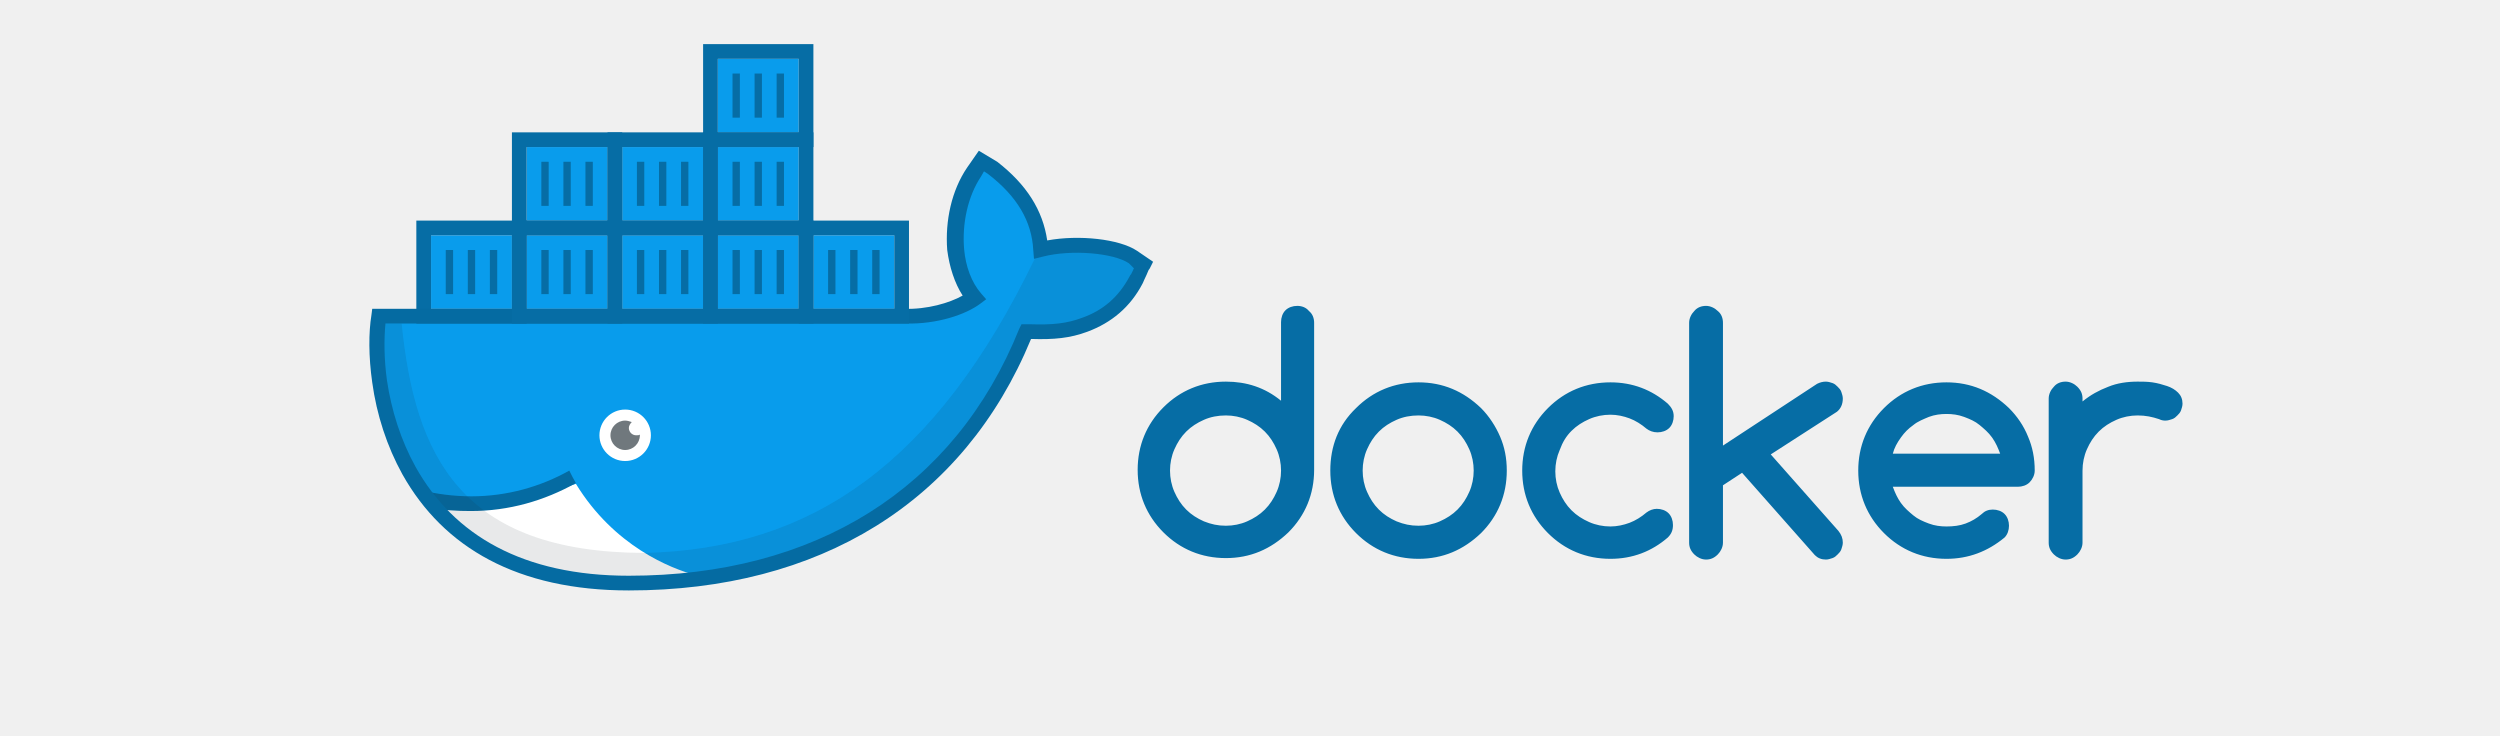
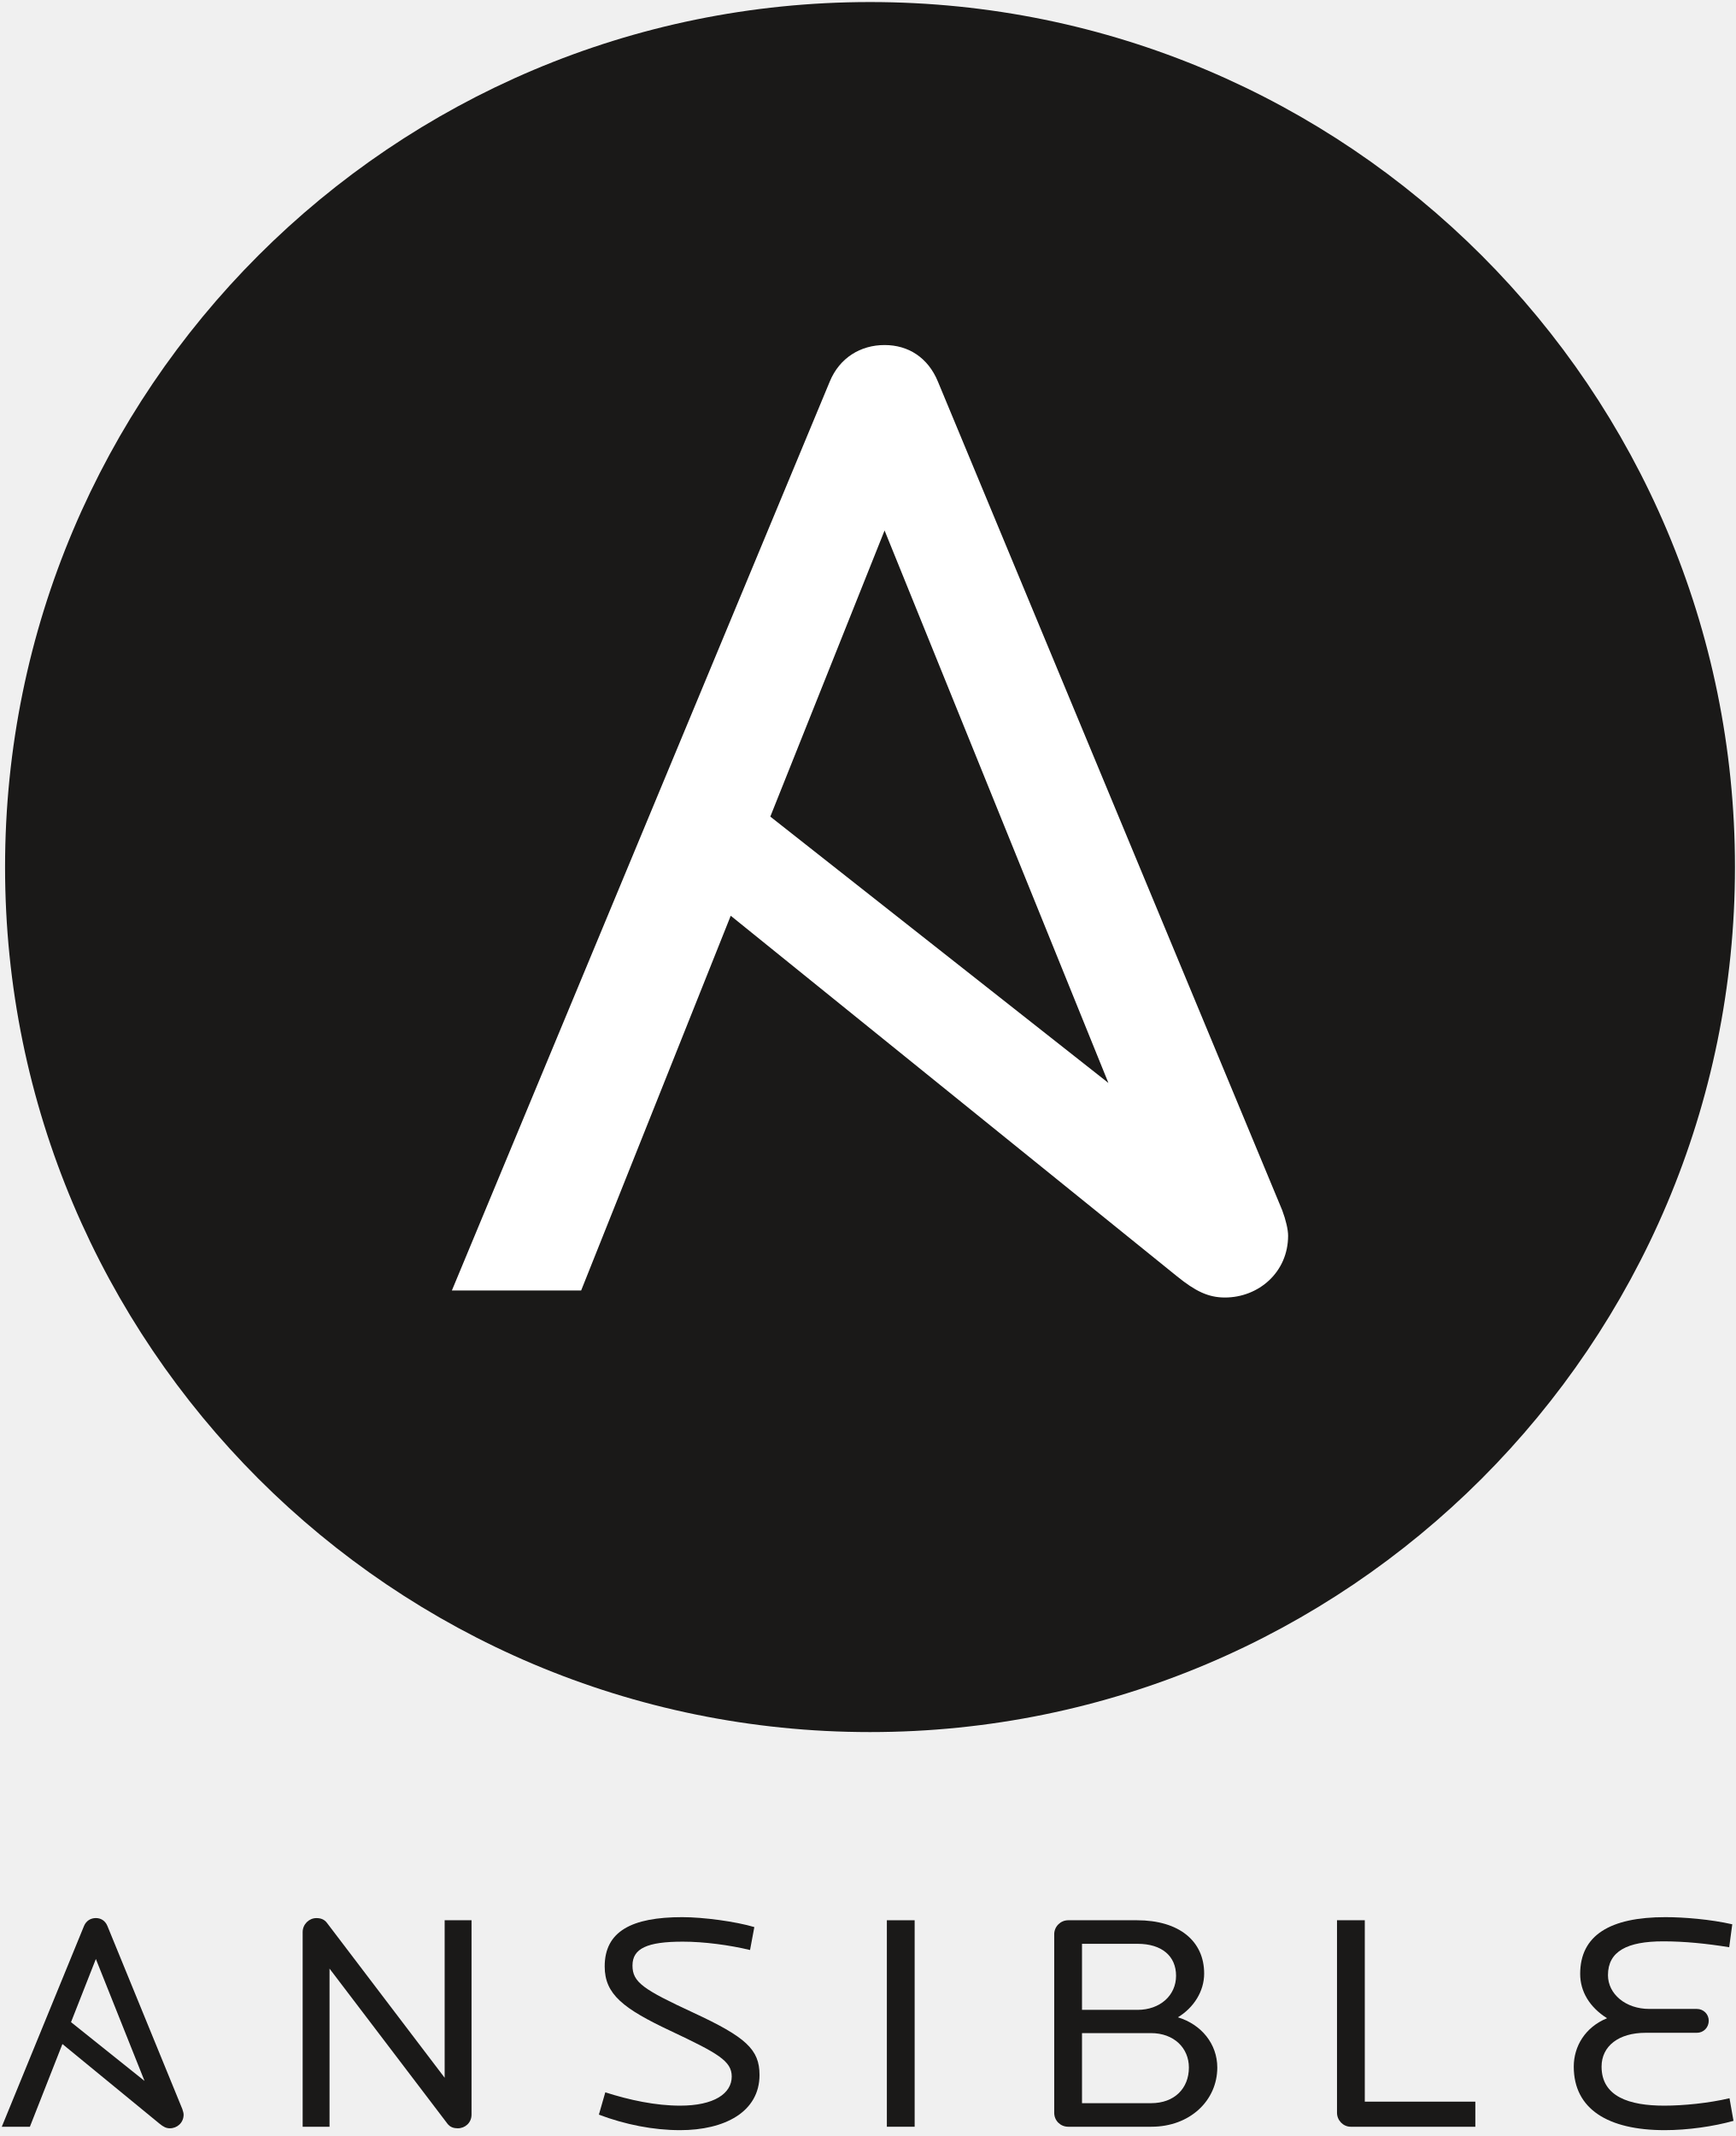
- <svg xmlns="http://www.w3.org/2000/svg" viewBox="0 0 340 100">
-   <style type="text/css">.st0{fill:#099CEC;}
- 	.st1{fill:#066DA5;}
- 	.st2{fill:#089CEC;}
- 	.st3{fill:#FFFFFF;}
- 	.st4{fill:#056BA2;}
- 	.st5{opacity:0.6;fill:#101E26;enable-background:new    ;}
- 	.st6{opacity:0.1;fill:#101E26;enable-background:new    ;}</style>
+ <svg xmlns="http://www.w3.org/2000/svg" width="256px" height="315px" viewBox="0 0 256 315" version="1.1" preserveAspectRatio="xMidYMid">
  <g>
-     <rect fill="none" id="canvas_background" height="102" width="342" y="-1" x="-1" />
-   </g>
-   <g>
-     <polygon points="58.622,32 69.622,32 69.622,42 58.622,42 " class="st0" id="Rectangle" />
-     <polygon points="71.622,32 82.622,32 82.622,42 71.622,42 " class="st0" id="Rectangle_1_" />
-     <polygon points="84.622,32 95.622,32 95.622,42 84.622,42 " class="st0" id="Rectangle_2_" />
-     <polygon points="97.622,32 108.622,32 108.622,42 97.622,42 " class="st0" id="Rectangle_3_" />
-     <polygon points="110.622,32 121.622,32 121.622,42 110.622,42 " class="st0" id="Rectangle_4_" />
-     <polygon points="71.622,20 82.622,20 82.622,30 71.622,30 " class="st0" id="Rectangle_5_" />
-     <polygon points="84.622,20 95.622,20 95.622,30 84.622,30 " class="st0" id="Rectangle_6_" />
-     <polygon points="97.622,20 108.622,20 108.622,30 97.622,30 " class="st0" id="Rectangle_7_" />
-     <polygon points="97.622,8 108.622,8 108.622,18 97.622,18 " class="st0" id="Rectangle_8_" />
-     <path d="m296.222,53.4c-0.4,-0.4 -0.9,-0.7 -1.5,-0.9c-0.6,-0.2 -1.3,-0.4 -2,-0.5c-0.7,-0.1 -1.4,-0.1 -2,-0.1c-1.4,0 -2.8,0.2 -4,0.7c-1.3,0.5 -2.4,1.1 -3.5,2l0,-0.4c0,-0.6 -0.2,-1.1 -0.7,-1.6c-0.4,-0.4 -1,-0.7 -1.6,-0.7c-0.6,0 -1.2,0.2 -1.6,0.7c-0.4,0.4 -0.7,1 -0.7,1.6l0,19.6c0,0.6 0.2,1.1 0.7,1.6c0.4,0.4 1,0.7 1.6,0.7c0.6,0 1.1,-0.2 1.6,-0.7c0.4,-0.4 0.7,-1 0.7,-1.6l0,-9.8c0,-1 0.2,-2 0.6,-2.9c0.4,-0.9 0.9,-1.7 1.6,-2.4c0.7,-0.7 1.5,-1.2 2.4,-1.6c0.9,-0.4 1.9,-0.6 2.9,-0.6c1.1,0 2,0.2 2.9,0.5c0.4,0.2 0.7,0.2 0.9,0.2c0.3,0 0.6,-0.1 0.9,-0.2c0.3,-0.1 0.5,-0.3 0.7,-0.5c0.2,-0.2 0.4,-0.4 0.5,-0.7c0.1,-0.3 0.2,-0.6 0.2,-0.9c0,-0.6 -0.2,-1.1 -0.6,-1.5zm-38.8,8.3c0.2,-0.8 0.6,-1.5 1.1,-2.2c0.5,-0.7 1,-1.2 1.7,-1.7c0.6,-0.5 1.4,-0.8 2.1,-1.1c0.8,-0.3 1.6,-0.4 2.4,-0.4c0.8,0 1.6,0.1 2.4,0.4c0.8,0.3 1.5,0.6 2.1,1.1c0.6,0.5 1.2,1 1.7,1.7c0.5,0.7 0.8,1.4 1.1,2.2l-14.6,0zm15.8,-6.2c-2.4,-2.3 -5.2,-3.5 -8.5,-3.5c-3.3,0 -6.2,1.2 -8.5,3.5c-2.3,2.3 -3.5,5.2 -3.5,8.5s1.2,6.2 3.5,8.5c2.3,2.3 5.2,3.5 8.5,3.5c3,0 5.6,-1 7.9,-2.9c0.4,-0.4 0.6,-1 0.6,-1.6c0,-0.6 -0.2,-1.2 -0.6,-1.6c-0.4,-0.4 -1,-0.6 -1.6,-0.6c-0.6,0 -1.1,0.2 -1.5,0.6c-0.7,0.6 -1.4,1 -2.2,1.3c-0.8,0.3 -1.7,0.4 -2.6,0.4c-0.8,0 -1.6,-0.1 -2.4,-0.4c-0.8,-0.3 -1.5,-0.6 -2.1,-1.1c-0.6,-0.5 -1.2,-1 -1.7,-1.7c-0.5,-0.7 -0.8,-1.4 -1.1,-2.2l17,0c0.6,0 1.2,-0.2 1.6,-0.6c0.4,-0.4 0.7,-1 0.7,-1.6c0,-1.7 -0.3,-3.2 -0.9,-4.6c-0.6,-1.5 -1.5,-2.8 -2.6,-3.9zm-22.6,-1.3c0,-0.3 -0.1,-0.6 -0.2,-0.9c-0.1,-0.3 -0.3,-0.5 -0.5,-0.7c-0.2,-0.2 -0.4,-0.4 -0.7,-0.5c-0.3,-0.1 -0.6,-0.2 -0.9,-0.2c-0.4,0 -0.8,0.1 -1.2,0.3l-12.8,8.4l0,-16.7c0,-0.6 -0.2,-1.2 -0.7,-1.6c-0.4,-0.4 -1,-0.7 -1.6,-0.7c-0.6,0 -1.2,0.2 -1.6,0.7c-0.4,0.4 -0.7,1 -0.7,1.6l0,29.9c0,0.6 0.2,1.1 0.7,1.6c0.4,0.4 1,0.7 1.6,0.7c0.6,0 1.1,-0.2 1.6,-0.7c0.4,-0.4 0.7,-1 0.7,-1.6l0,-7.8l2.6,-1.7l9.9,11.2c0.4,0.4 0.9,0.6 1.5,0.6c0.3,0 0.6,-0.1 0.9,-0.2c0.3,-0.1 0.5,-0.3 0.7,-0.5c0.2,-0.2 0.4,-0.4 0.5,-0.7c0.1,-0.3 0.2,-0.6 0.2,-0.9c0,-0.6 -0.2,-1.1 -0.6,-1.6l-9.2,-10.4l9,-5.8c0.5,-0.4 0.8,-1 0.8,-1.8zm-36.9,4.4c0.7,-0.7 1.5,-1.2 2.4,-1.6c0.9,-0.4 1.9,-0.6 2.9,-0.6c0.9,0 1.8,0.2 2.6,0.5c0.8,0.3 1.6,0.8 2.3,1.4c0.4,0.3 0.9,0.5 1.5,0.5c0.6,0 1.2,-0.2 1.6,-0.6c0.4,-0.4 0.6,-1 0.6,-1.6c0,-0.7 -0.3,-1.2 -0.8,-1.7c-2.2,-1.9 -4.8,-2.9 -7.8,-2.9c-3.3,0 -6.2,1.2 -8.5,3.5c-2.3,2.3 -3.5,5.2 -3.5,8.5s1.2,6.2 3.5,8.5c2.3,2.3 5.2,3.5 8.5,3.5c3,0 5.6,-1 7.8,-2.9c0.5,-0.5 0.7,-1 0.7,-1.7c0,-0.6 -0.2,-1.2 -0.6,-1.6c-0.4,-0.4 -1,-0.6 -1.6,-0.6c-0.5,0 -1,0.2 -1.4,0.5c-0.7,0.6 -1.5,1.1 -2.3,1.4c-0.8,0.3 -1.7,0.5 -2.6,0.5c-1,0 -2,-0.2 -2.9,-0.6c-0.9,-0.4 -1.7,-0.9 -2.4,-1.6c-0.7,-0.7 -1.2,-1.5 -1.6,-2.4c-0.4,-0.9 -0.6,-1.9 -0.6,-2.9c0,-1 0.2,-2 0.6,-2.9c0.4,-1.1 0.9,-1.9 1.6,-2.6zm-13.9,8.3c-0.4,0.9 -0.9,1.7 -1.6,2.4c-0.7,0.7 -1.5,1.2 -2.4,1.6c-0.9,0.4 -1.9,0.6 -2.9,0.6c-1.1,0 -2,-0.2 -3,-0.6c-0.9,-0.4 -1.7,-0.9 -2.4,-1.6c-0.7,-0.7 -1.2,-1.5 -1.6,-2.4c-0.4,-0.9 -0.6,-1.9 -0.6,-2.9s0.2,-2 0.6,-2.9c0.4,-0.9 0.9,-1.7 1.6,-2.4c0.7,-0.7 1.5,-1.2 2.4,-1.6c0.9,-0.4 1.9,-0.6 3,-0.6c1,0 2,0.2 2.9,0.6c0.9,0.4 1.7,0.9 2.4,1.6c0.7,0.7 1.2,1.5 1.6,2.4c0.4,0.9 0.6,1.9 0.6,2.9s-0.2,2 -0.6,2.9zm1.6,-11.4c-2.4,-2.3 -5.2,-3.5 -8.5,-3.5c-3.3,0 -6.2,1.2 -8.5,3.5c-2.4,2.3 -3.5,5.2 -3.5,8.5s1.2,6.2 3.5,8.5c2.3,2.3 5.2,3.5 8.5,3.5c3.3,0 6.1,-1.2 8.5,-3.5c2.3,-2.3 3.5,-5.2 3.5,-8.5c0,-1.7 -0.3,-3.2 -0.9,-4.6s-1.5,-2.8 -2.6,-3.9zm-27.8,11.4c-0.4,0.9 -0.9,1.7 -1.6,2.4c-0.7,0.7 -1.5,1.2 -2.4,1.6c-0.9,0.4 -1.9,0.6 -2.9,0.6c-1.1,0 -2,-0.2 -3,-0.6c-0.9,-0.4 -1.7,-0.9 -2.4,-1.6c-0.7,-0.7 -1.2,-1.5 -1.6,-2.4c-0.4,-0.9 -0.6,-1.9 -0.6,-2.9s0.2,-2 0.6,-2.9c0.4,-0.9 0.9,-1.7 1.6,-2.4c0.7,-0.7 1.5,-1.2 2.4,-1.6c0.9,-0.4 1.9,-0.6 3,-0.6c1,0 2,0.2 2.9,0.6c0.9,0.4 1.7,0.9 2.4,1.6c0.7,0.7 1.2,1.5 1.6,2.4c0.4,0.9 0.6,1.9 0.6,2.9s-0.2,2 -0.6,2.9zm2.8,-25.3c-0.6,0 -1.2,0.2 -1.6,0.6c-0.4,0.4 -0.6,1 -0.6,1.6l0,10.7c-2.2,-1.8 -4.7,-2.6 -7.5,-2.6c-3.3,0 -6.2,1.2 -8.5,3.5c-2.3,2.3 -3.5,5.2 -3.5,8.5s1.2,6.2 3.5,8.5s5.2,3.5 8.5,3.5c3.3,0 6.1,-1.2 8.5,-3.5c2.3,-2.3 3.5,-5.2 3.5,-8.5l0,-20c0,-0.6 -0.2,-1.2 -0.7,-1.6c-0.4,-0.5 -1,-0.7 -1.6,-0.7z" class="st1" id="Fill-1" />
-     <path d="m141.522,34c-0.2,-4.3 -2.4,-7.9 -6.5,-11.1l-1.5,-1l-1,1.5c-2,3 -2.8,7 -2.5,10.6c0.2,2.2 1,4.7 2.5,6.5c-1.1,0.9 -4.7,2.6 -9.5,2.5l-71.5,0c-1.3,7.6 0.9,36.2 34,36.2c24.6,0 44.8,-11 54,-34.2c3,0 11.1,0.5 15,-7c0.1,-0.1 1,-2 1,-2l-1.5,-1c-2.2,-1.5 -8.2,-2.1 -12.5,-1z" class="st2" id="Shape" />
-     <path d="m58.622,32l0,10l11,0l0,-10l-11,0zm-2,-2l15,0l0,14l-15,0l0,-14z" class="st1" id="Rectangle-38-Copy" />
-     <path d="m78.322,65.8c-8.2,2.8 -16.9,3.2 -18.8,3.2c6.1,5.1 17,14.7 35,9.2c-3.3,-0.9 -11,-3.9 -16.2,-12.4z" class="st3" id="Fill-21" />
-     <path d="m77.422,64c-3.9,2.2 -8.5,3.5 -13.3,3.5c-2.4,0 -4.8,-0.3 -7.1,-0.9c1.4,2.4 1.4,2.4 1.4,2.4c1.8,0.4 3.7,0.5 5.6,0.5c5.2,0 10,-1.4 14.3,-3.8c-0.3,-0.5 -0.6,-1.1 -0.9,-1.7z" class="st4" id="Shape_1_" />
-     <ellipse ry="3.5" rx="3.5" cy="59.2" cx="85.022" class="st3" id="Oval" />
-     <path id="svg_1" d="m87.022,59.1c-0.1,0.1 -0.3,0.1 -0.5,0.1c-0.6,0 -1,-0.5 -1,-1c0,-0.3 0.2,-0.6 0.4,-0.8c-0.3,-0.1 -0.6,-0.2 -0.9,-0.2c-1.1,0 -2,0.9 -2,2s0.9,2 2,2c1.1,0 2,-0.9 2,-2c0,0 0,-0.1 0,-0.1z" class="st5" />
-     <path d="m154.122,34.9c-2.2,-1.5 -8.4,-2.2 -12.5,-1l-0.9,1.3c-13.4,27.7 -30.2,39.5 -53.1,40c-25,-0.1 -31.2,-13.2 -33,-31.2l-4,0c-0.5,7.6 1.4,35.3 34.8,35.3c24.6,0 44.8,-11 54.2,-34.2c3.1,0.1 11.6,0.1 15.3,-7.6l0.8,-1.6l-1.6,-1z" class="st6" id="Shape_2_" />
-     <path d="m154.622,34.1l2.2,1.5l-0.4,0.8c-0.1,0.2 -0.1,0.2 -0.2,0.3c-0.1,0.2 -0.2,0.5 -0.3,0.7c-0.3,0.6 -0.4,0.9 -0.5,1.1c-1.7,3.3 -4.3,5.4 -7.5,6.6c-2.4,0.9 -4.6,1.1 -7.7,1c-9.2,22.3 -28.9,34.2 -54.7,34.2c-15.1,0 -25.2,-5.8 -30.8,-15.8c-2.1,-3.8 -3.5,-8.1 -4.1,-12.5c-0.5,-3.5 -0.5,-6.8 -0.1,-9.2l0.1,-0.8l0.8,0l71.5,0c3.2,0.1 6.2,-0.8 8,-1.8c-1.1,-1.7 -1.8,-3.9 -2.1,-6.2c-0.3,-4 0.6,-8.1 2.7,-11.2l1.6,-2.3l2.5,1.5c4,3.1 6.2,6.6 6.8,10.7c4.3,-0.8 9.8,-0.2 12.2,1.4zm-1.1,1.7c-2.1,-1.4 -7.8,-1.9 -11.7,-0.9l-1.2,0.3l-0.1,-1.2c-0.2,-3.9 -2.2,-7.3 -6.1,-10.3l-0.6,-0.4l-0.4,0.7c-1.8,2.7 -2.6,6.4 -2.3,9.9c0.2,2.3 1,4.5 2.3,6l0.7,0.8l-0.8,0.6c-2,1.5 -5.9,2.8 -10.1,2.7l-70.8,0c-0.2,2.1 -0.2,4.8 0.2,7.7c0.6,4.1 1.9,8.2 3.9,11.8c5.2,9.3 14.6,14.8 29,14.8c25.2,0 44.3,-11.7 53.1,-33.6l0.3,-0.6l0.7,0c0.3,0 0.5,0 0.5,0c3,0.1 5,-0.1 7.1,-0.9c2.8,-1 4.9,-2.8 6.4,-5.6c0.1,-0.2 0.1,-0.2 0.2,-0.3c0.1,-0.2 0.2,-0.4 0.3,-0.6c0,-0.1 0.1,-0.2 0.1,-0.2l-0.7,-0.7z" class="st4" id="Shape_3_" />
-     <rect height="6" width="1" class="st1" y="34" x="60.622" id="Rectangle-5" />
-     <rect height="6" width="1" class="st1" y="34" x="63.622" id="Rectangle-5_1_" />
-     <rect height="6" width="1" class="st1" y="34" x="66.622" id="Rectangle-5_2_" />
-     <path d="m71.622,32l0,10l11,0l0,-10l-11,0zm-2,-2l15,0l0,14l-15,0l0,-14z" class="st1" id="Rectangle-38-Copy_1_" />
-     <rect height="6" width="1" class="st1" y="34" x="73.622" id="Rectangle-5_3_" />
-     <rect height="6" width="1" class="st1" y="34" x="76.622" id="Rectangle-5_4_" />
-     <rect height="6" width="1" class="st1" y="34" x="79.622" id="Rectangle-5_5_" />
-     <path d="m84.622,32l0,10l11,0l0,-10l-11,0zm-2,-2l15,0l0,14l-15,0l0,-14z" class="st1" id="Rectangle-38-Copy_2_" />
-     <rect height="6" width="1" class="st1" y="34" x="86.622" id="Rectangle-5_6_" />
-     <rect height="6" width="1" class="st1" y="34" x="89.622" id="Rectangle-5_7_" />
-     <rect height="6" width="1" class="st1" y="34" x="92.622" id="Rectangle-5_8_" />
-     <path d="m97.622,32l0,10l11,0l0,-10l-11,0zm-2,-2l15,0l0,14l-15,0l0,-14z" class="st1" id="Rectangle-38-Copy_3_" />
-     <rect height="6" width="1" class="st1" y="34" x="99.622" id="Rectangle-5_9_" />
-     <rect height="6" width="1" class="st1" y="34" x="102.622" id="Rectangle-5_10_" />
-     <rect height="6" width="1" class="st1" y="34" x="105.622" id="Rectangle-5_11_" />
-     <path d="m110.622,32l0,10l11,0l0,-10l-11,0zm-2,-2l15,0l0,14l-15,0l0,-14z" class="st1" id="Rectangle-38-Copy_4_" />
-     <rect height="6" width="1" class="st1" y="34" x="112.622" id="Rectangle-5_12_" />
-     <rect height="6" width="1" class="st1" y="34" x="115.622" id="Rectangle-5_13_" />
-     <rect height="6" width="1" class="st1" y="34" x="118.622" id="Rectangle-5_14_" />
-     <path d="m71.622,20l0,10l11,0l0,-10l-11,0zm-2,-2l15,0l0,14l-15,0l0,-14z" class="st1" id="Rectangle-38-Copy_5_" />
-     <rect height="6" width="1" class="st1" y="22" x="76.622" id="Rectangle-5_15_" />
-     <rect height="6" width="1" class="st1" y="22" x="79.622" id="Rectangle-5_16_" />
-     <path d="m84.622,20l0,10l11,0l0,-10l-11,0zm-2,-2l15,0l0,14l-15,0l0,-14z" class="st1" id="Rectangle-38-Copy_6_" />
-     <rect height="6" width="1" class="st1" y="22" x="86.622" id="Rectangle-5_17_" />
-     <rect height="6" width="1" class="st1" y="22" x="89.622" id="Rectangle-5_18_" />
-     <rect height="6" width="1" class="st1" y="22" x="92.622" id="Rectangle-5_19_" />
-     <path d="m97.622,20l0,10l11,0l0,-10l-11,0zm-2,-2l15,0l0,14l-15,0l0,-14z" class="st1" id="Rectangle-38-Copy_7_" />
-     <rect height="6" width="1" class="st1" y="22" x="99.622" id="Rectangle-5_20_" />
-     <rect height="6" width="1" class="st1" y="22" x="102.622" id="Rectangle-5_21_" />
-     <rect height="6" width="1" class="st1" y="22" x="105.622" id="Rectangle-5_22_" />
-     <path d="m97.622,8l0,10l11,0l0,-10l-11,0zm-2,-2l15,0l0,14l-15,0l0,-14z" class="st1" id="Rectangle-38-Copy_8_" />
-     <rect height="6" width="1" class="st1" y="10" x="102.622" id="Rectangle-5_23_" />
-     <rect height="6" width="1" class="st1" y="10" x="99.622" id="Rectangle-5_24_" />
-     <rect height="6" width="1" class="st1" y="10" x="105.622" id="Rectangle-5_25_" />
-     <rect height="6" width="1" class="st1" y="22" x="73.622" id="Rectangle-5_26_" />
+     <g transform="translate(0, 281.86)" fill="#1A1918">
+       <path d="M67.517,32.004 C66.975,32.004 66.391,31.867 65.985,31.318 L48.601,8.456 L48.601,31.775 L44.637,31.775 L44.637,3.061 C44.637,1.918 45.583,1.004 46.665,1.004 C47.294,1.004 47.836,1.186 48.24,1.735 L65.579,24.551 L65.579,1.324 L69.543,1.324 L69.543,29.992 C69.543,31.181 68.597,32.004 67.517,32.004" />
+       <path d="M100.306,32.278 C96.344,32.278 92.199,31.455 88.326,29.992 L89.272,26.699 C92.83,27.843 96.703,28.666 100.306,28.666 C105.306,28.666 107.918,26.882 107.918,24.368 C107.918,22.082 105.89,20.939 98.91,17.646 C91.929,14.354 89.183,12.252 89.183,8.136 C89.183,2.97 93.145,0.866 100.621,0.866 C103.729,0.866 108.503,1.507 111.251,2.33 L110.62,5.713 C107.602,4.982 103.82,4.479 100.711,4.479 C95.443,4.479 93.281,5.484 93.281,7.999 C93.281,10.468 94.856,11.52 102.243,14.949 C110.035,18.561 112.016,20.39 112.016,24.139 C112.016,29.581 106.881,32.278 100.306,32.278" />
+       <path d="M130.798,1.324 L134.896,1.324 L134.896,31.775 L130.798,31.775 L130.798,1.324 Z" />
+       <path d="M169.758,17.967 L159.578,17.967 L159.578,28.301 L169.758,28.301 C173.225,28.301 175.342,26.106 175.342,23.042 C175.342,20.161 173.136,17.967 169.758,17.967 M167.775,4.798 L159.578,4.798 L159.578,14.538 L167.775,14.538 C171.063,14.538 173.45,12.434 173.45,9.508 C173.45,6.628 171.378,4.798 167.775,4.798 M169.803,31.775 L157.553,31.775 C156.381,31.775 155.48,30.86 155.48,29.718 L155.48,3.381 C155.48,2.283 156.381,1.324 157.553,1.324 L167.686,1.324 C173.901,1.324 177.594,4.387 177.594,9.188 C177.594,11.794 176.062,14.218 173.72,15.635 C177.189,16.687 179.53,19.567 179.53,23.042 C179.53,27.888 175.522,31.775 169.803,31.775" />
+       <path d="M199.212,31.775 C198.088,31.775 197.187,30.815 197.187,29.718 L197.187,1.324 L201.284,1.324 L201.284,28.072 L217.588,28.072 L217.588,31.775 L199.212,31.775 Z" />
+       <path d="M245.526,32.278 C237.149,32.278 232.105,29.169 232.105,22.905 C232.105,19.933 233.772,17.098 237.014,15.772 C234.402,14.126 233.051,11.794 233.051,9.234 C233.051,3.565 237.421,0.866 245.617,0.866 C248.365,0.866 252.237,1.186 255.481,1.918 L255.03,5.301 C251.608,4.752 248.409,4.433 245.301,4.433 C239.987,4.433 237.149,5.896 237.149,9.417 C237.149,12.206 239.762,14.401 243.23,14.401 L250.255,14.401 C251.246,14.401 252.012,15.178 252.012,16.138 C252.012,17.144 251.246,17.921 250.255,17.921 L242.69,17.921 C238.726,17.921 236.205,19.886 236.205,22.905 C236.205,27.34 240.303,28.666 245.437,28.666 C248.23,28.666 252.012,28.301 255.074,27.569 L255.661,30.906 C252.733,31.73 248.904,32.278 245.526,32.278" />
+       <path d="M14.138,7.035 L21.316,25.019 L10.475,16.35 L14.138,7.035 Z M26.889,29.162 L15.85,2.188 C15.535,1.41 14.904,0.999 14.138,0.999 C13.372,0.999 12.697,1.41 12.382,2.188 L0.264,31.775 L4.408,31.775 L9.206,19.577 L23.52,31.318 C24.096,31.79 24.511,32.003 25.052,32.003 C26.133,32.003 27.079,31.181 27.079,29.992 C27.079,29.799 27.011,29.492 26.889,29.162 L26.889,29.162 Z" />
+     </g>
+     <g>
+       <path d="M255.879,127.868 C255.879,198.323 198.768,255.433 128.312,255.433 C57.862,255.433 0.746,198.323 0.746,127.868 C0.746,57.418 57.862,0.302 128.312,0.302 C198.768,0.302 255.879,57.418 255.879,127.868" fill="#1A1918" />
+       <path d="M130.46,78.229 L163.471,159.705 L113.608,120.427 L130.46,78.229 Z M189.104,178.474 L138.326,56.272 C136.876,52.748 133.978,50.883 130.46,50.883 C126.935,50.883 123.826,52.748 122.376,56.272 L66.644,190.312 L85.709,190.312 L107.771,135.047 L173.61,188.237 C176.258,190.378 178.169,191.347 180.652,191.347 C185.626,191.347 189.974,187.618 189.974,182.236 C189.974,181.36 189.664,179.969 189.104,178.474 L189.104,178.474 Z" fill="#FFFFFF" />
+     </g>
  </g>
</svg>
